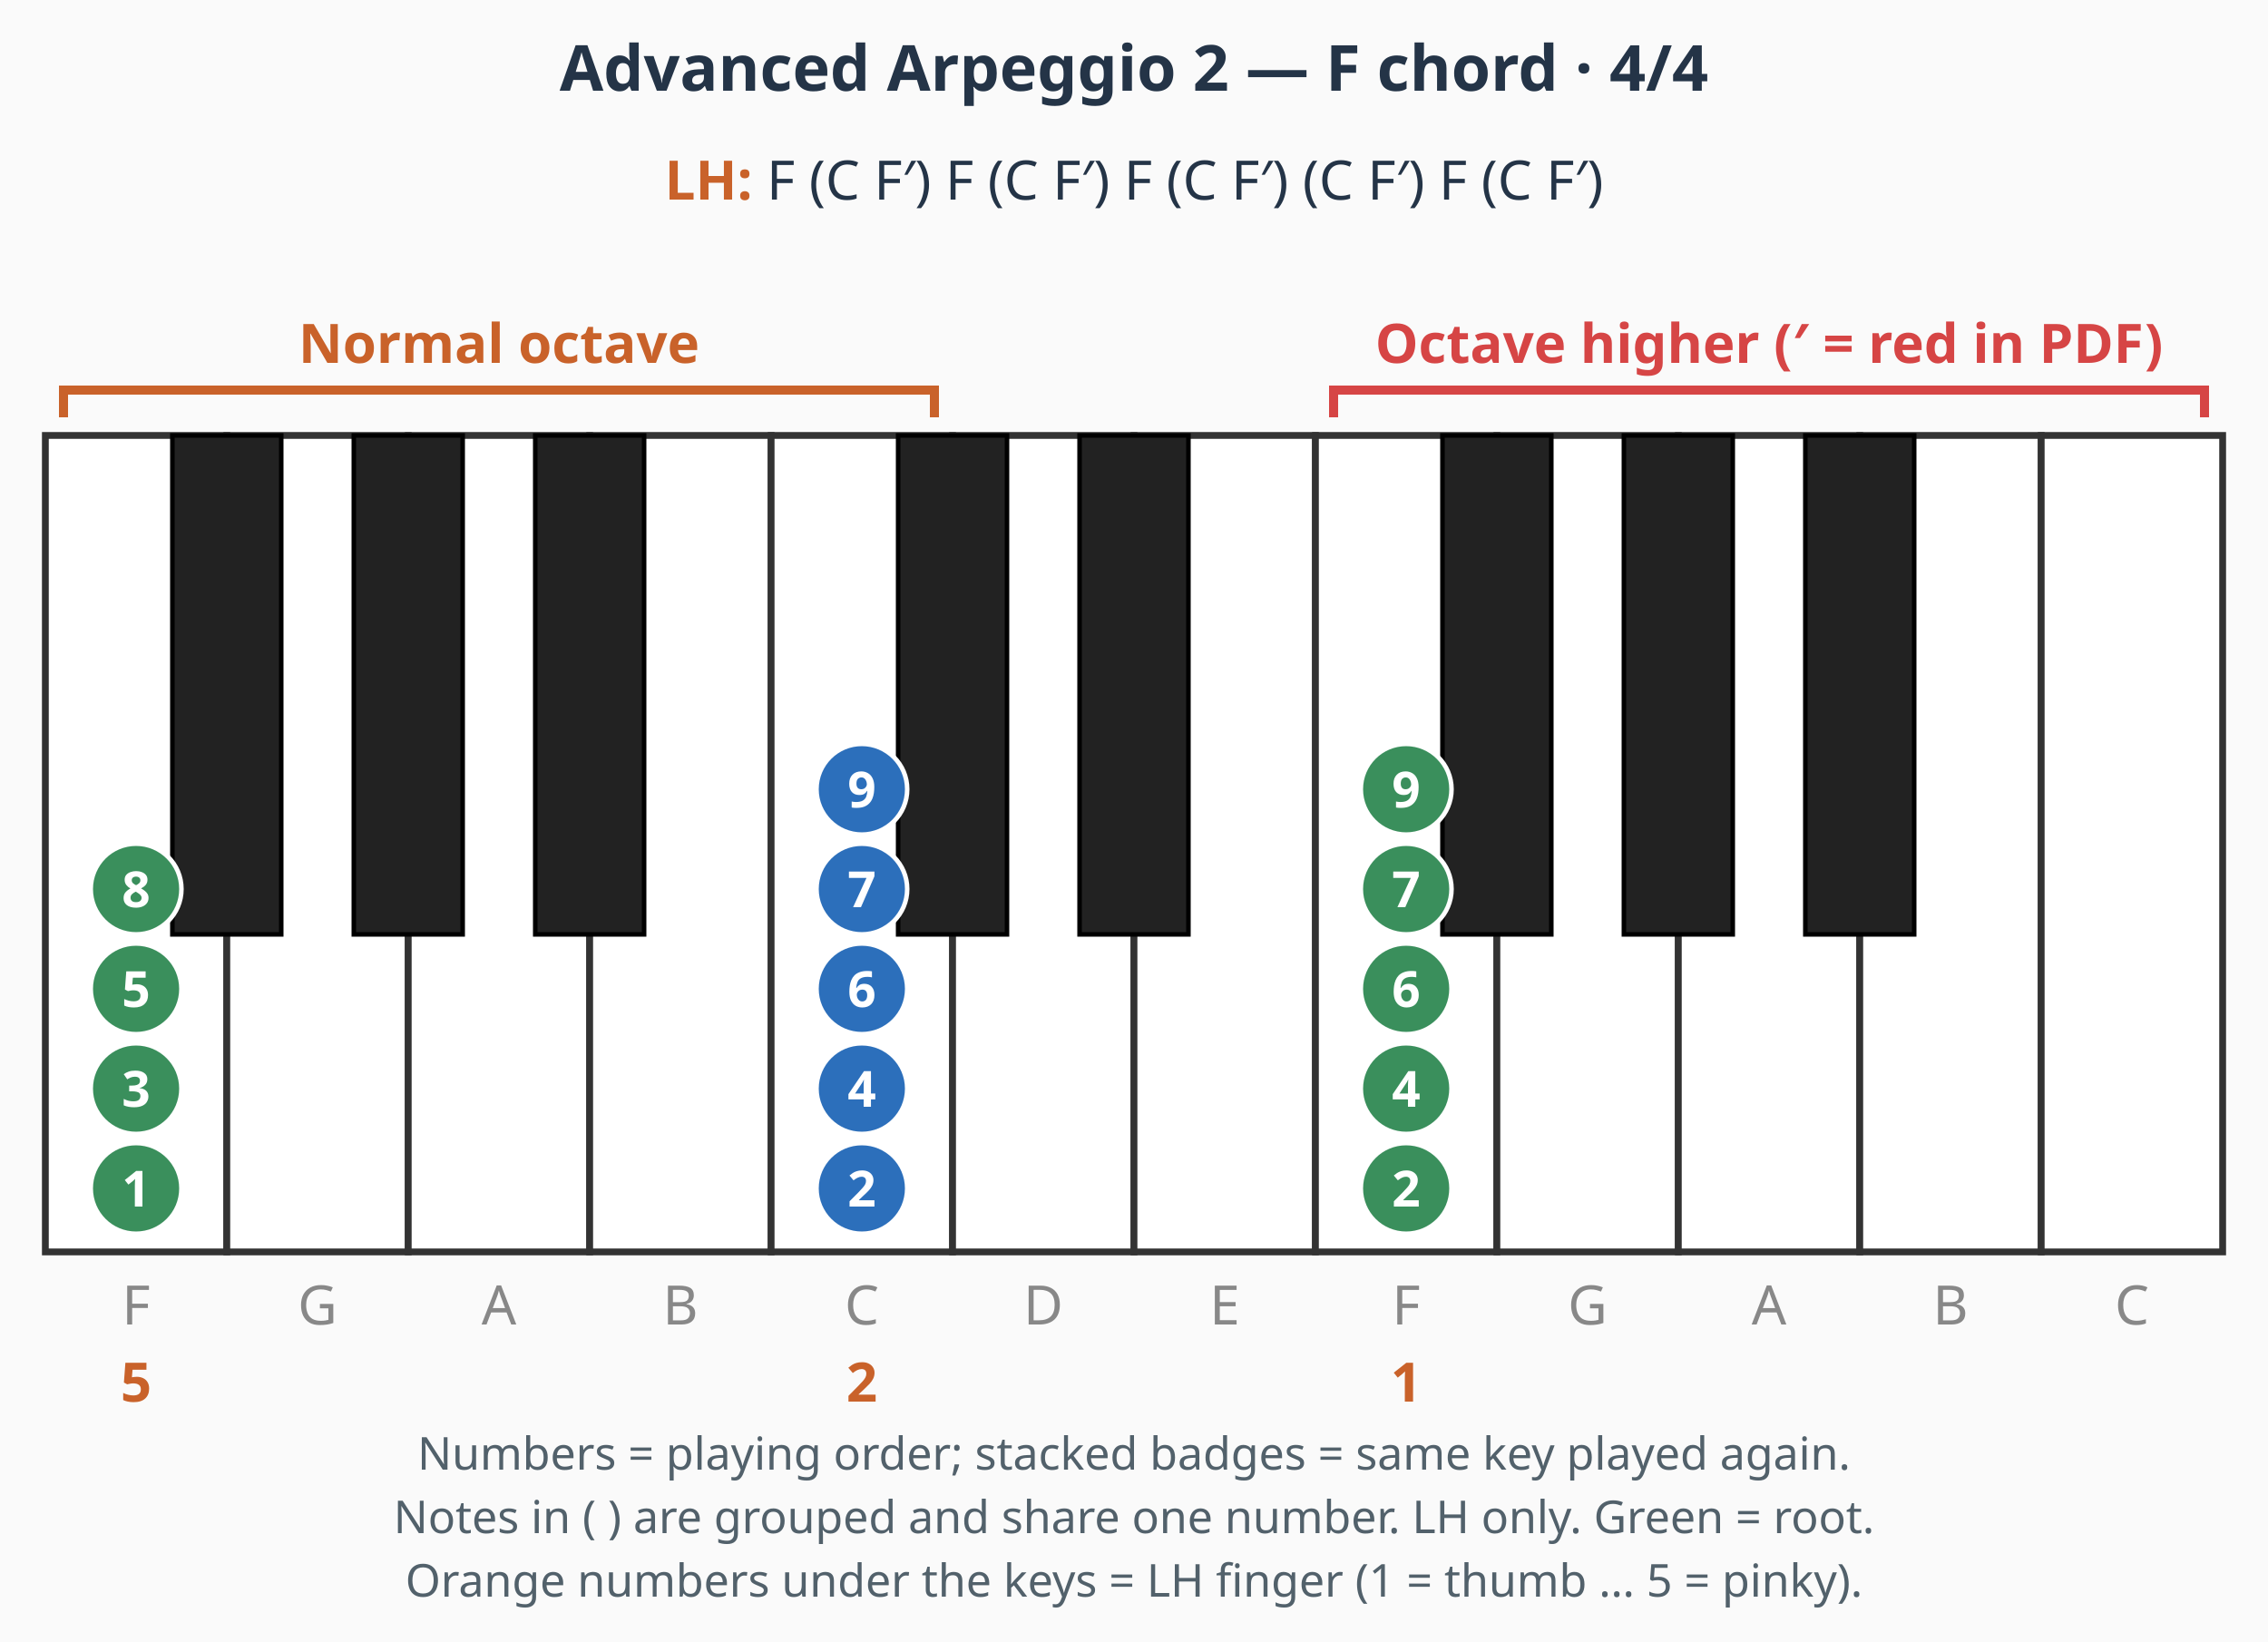
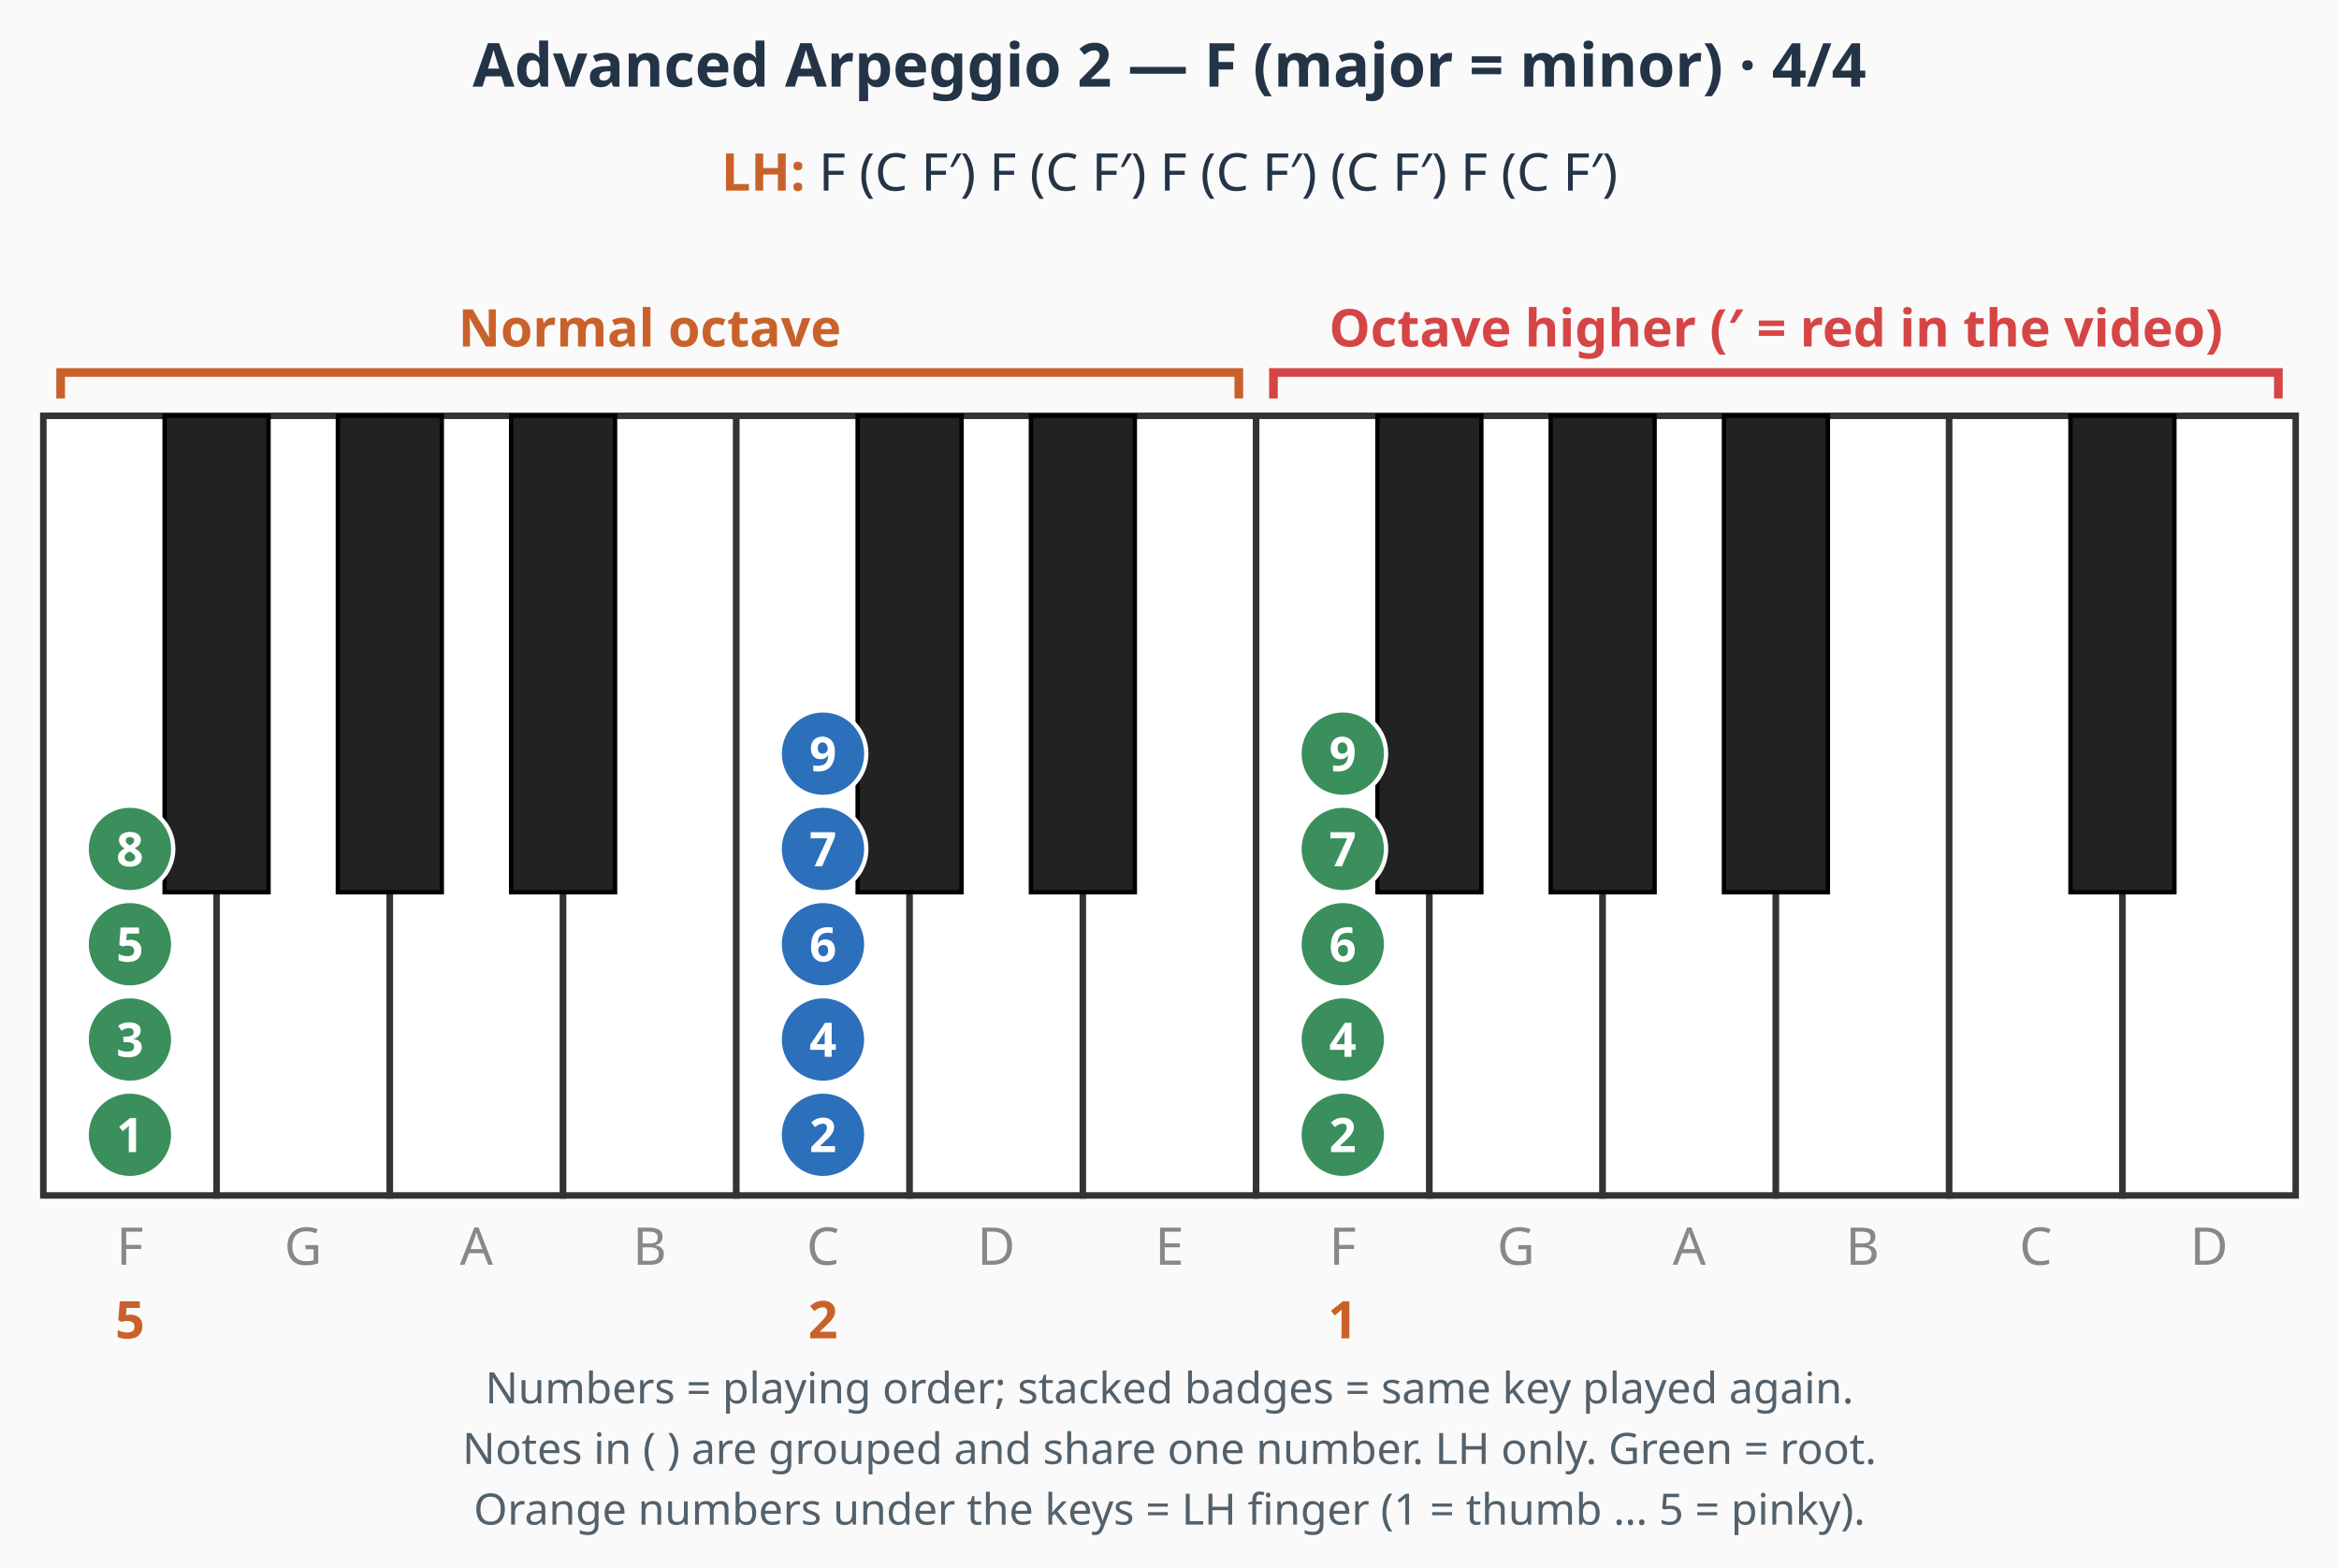
- <svg xmlns="http://www.w3.org/2000/svg" viewBox="0 0 500 362" font-family="sans-serif">
-   <rect width="500" height="362" fill="#fafafa" />
-   <text x="250" y="20" text-anchor="middle" font-size="14" font-weight="bold" fill="#243447">Advanced Arpeggio 2 — F chord · 4/4</text>
-   <text x="250" y="44" text-anchor="middle" font-size="12" fill="#243447">
+ <svg xmlns="http://www.w3.org/2000/svg" viewBox="0 0 540 362" font-family="sans-serif">
+   <rect width="540" height="362" fill="#fafafa" />
+   <text x="270" y="20" text-anchor="middle" font-size="14" font-weight="bold" fill="#243447">Advanced Arpeggio 2 — F (major = minor) · 4/4</text>
+   <text x="270" y="44" text-anchor="middle" font-size="12" fill="#243447">
    <tspan fill="#c9622a" font-weight="bold">LH:</tspan> F (C F′) F (C F′) F (C F′) (C F′) F (C F′)</text>
-   <path d="M14 92 V86 H206 V92" fill="none" stroke="#c9622a" stroke-width="2" />
-   <text x="110" y="80" text-anchor="middle" font-size="12" font-weight="bold" fill="#c9622a">Normal octave</text>
-   <path d="M294 92 V86 H486 V92" fill="none" stroke="#d64545" stroke-width="2" />
-   <text x="390" y="80" text-anchor="middle" font-size="12" font-weight="bold" fill="#d64545">Octave higher (′ = red in PDF)</text>
+   <path d="M14 92 V86 H286 V92" fill="none" stroke="#c9622a" stroke-width="2" />
+   <text x="150" y="80" text-anchor="middle" font-size="12" font-weight="bold" fill="#c9622a">Normal octave</text>
+   <path d="M294 92 V86 H526 V92" fill="none" stroke="#d64545" stroke-width="2" />
+   <text x="410" y="80" text-anchor="middle" font-size="12" font-weight="bold" fill="#d64545">Octave higher (′ = red in the video)</text>
  <g transform="translate(0,96)">
    <g stroke="#333" stroke-width="1.5">
      <rect x="10" y="0" width="40" height="180" fill="#ffffff" />
      <rect x="50" y="0" width="40" height="180" fill="#ffffff" />
      <rect x="90" y="0" width="40" height="180" fill="#ffffff" />
      <rect x="130" y="0" width="40" height="180" fill="#ffffff" />
      <rect x="170" y="0" width="40" height="180" fill="#ffffff" />
      <rect x="210" y="0" width="40" height="180" fill="#ffffff" />
      <rect x="250" y="0" width="40" height="180" fill="#ffffff" />
      <rect x="290" y="0" width="40" height="180" fill="#ffffff" />
      <rect x="330" y="0" width="40" height="180" fill="#ffffff" />
      <rect x="370" y="0" width="40" height="180" fill="#ffffff" />
      <rect x="410" y="0" width="40" height="180" fill="#ffffff" />
      <rect x="450" y="0" width="40" height="180" fill="#ffffff" />
+       <rect x="490" y="0" width="40" height="180" fill="#ffffff" />
    </g>
    <g stroke="#000" stroke-width="1" fill="#222222">
      <rect x="38" y="0" width="24" height="110" />
      <rect x="78" y="0" width="24" height="110" />
      <rect x="118" y="0" width="24" height="110" />
      <rect x="198" y="0" width="24" height="110" />
      <rect x="238" y="0" width="24" height="110" />
      <rect x="318" y="0" width="24" height="110" />
      <rect x="358" y="0" width="24" height="110" />
      <rect x="398" y="0" width="24" height="110" />
+       <rect x="478" y="0" width="24" height="110" />
    </g>
    <g>
      <circle cx="30" cy="166" r="10" fill="#3a8f5c" stroke="#ffffff" stroke-width="1" />
      <circle cx="30" cy="144" r="10" fill="#3a8f5c" stroke="#ffffff" stroke-width="1" />
      <circle cx="30" cy="122" r="10" fill="#3a8f5c" stroke="#ffffff" stroke-width="1" />
      <circle cx="30" cy="100" r="10" fill="#3a8f5c" stroke="#ffffff" stroke-width="1" />
      <circle cx="190" cy="166" r="10" fill="#2c6fbb" stroke="#ffffff" stroke-width="1" />
      <circle cx="190" cy="144" r="10" fill="#2c6fbb" stroke="#ffffff" stroke-width="1" />
      <circle cx="190" cy="122" r="10" fill="#2c6fbb" stroke="#ffffff" stroke-width="1" />
      <circle cx="190" cy="100" r="10" fill="#2c6fbb" stroke="#ffffff" stroke-width="1" />
      <circle cx="190" cy="78" r="10" fill="#2c6fbb" stroke="#ffffff" stroke-width="1" />
      <circle cx="310" cy="166" r="10" fill="#3a8f5c" stroke="#ffffff" stroke-width="1" />
      <circle cx="310" cy="144" r="10" fill="#3a8f5c" stroke="#ffffff" stroke-width="1" />
      <circle cx="310" cy="122" r="10" fill="#3a8f5c" stroke="#ffffff" stroke-width="1" />
      <circle cx="310" cy="100" r="10" fill="#3a8f5c" stroke="#ffffff" stroke-width="1" />
      <circle cx="310" cy="78" r="10" fill="#3a8f5c" stroke="#ffffff" stroke-width="1" />
    </g>
    <g fill="#ffffff" font-size="11" font-weight="bold" text-anchor="middle">
      <text x="30" y="170">1</text>
      <text x="30" y="148">3</text>
      <text x="30" y="126">5</text>
      <text x="30" y="104">8</text>
      <text x="190" y="170">2</text>
      <text x="190" y="148">4</text>
      <text x="190" y="126">6</text>
      <text x="190" y="104">7</text>
      <text x="190" y="82">9</text>
      <text x="310" y="170">2</text>
      <text x="310" y="148">4</text>
      <text x="310" y="126">6</text>
      <text x="310" y="104">7</text>
      <text x="310" y="82">9</text>
    </g>
    <g fill="#888" font-size="12" text-anchor="middle">
      <text x="30" y="196">F</text>
      <text x="70" y="196">G</text>
      <text x="110" y="196">A</text>
      <text x="150" y="196">B</text>
      <text x="190" y="196">C</text>
      <text x="230" y="196">D</text>
      <text x="270" y="196">E</text>
      <text x="310" y="196">F</text>
      <text x="350" y="196">G</text>
      <text x="390" y="196">A</text>
      <text x="430" y="196">B</text>
      <text x="470" y="196">C</text>
+       <text x="510" y="196">D</text>
    </g>
    <g font-size="12" font-weight="bold" text-anchor="middle">
      <text x="30" y="213" fill="#c9622a">5</text>
      <text x="190" y="213" fill="#c9622a">2</text>
      <text x="310" y="213" fill="#c9622a">1</text>
    </g>
  </g>
-   <text x="250" y="324" text-anchor="middle" font-size="10" fill="#52616b">Numbers = playing order; stacked badges = same key played again.</text>
-   <text x="250" y="338" text-anchor="middle" font-size="10" fill="#52616b">Notes in ( ) are grouped and share one number. LH only. Green = root.</text>
-   <text x="250" y="352" text-anchor="middle" font-size="10" fill="#52616b">Orange numbers under the keys = LH finger (1 = thumb … 5 = pinky).</text>
+   <text x="270" y="324" text-anchor="middle" font-size="10" fill="#52616b">Numbers = playing order; stacked badges = same key played again.</text>
+   <text x="270" y="338" text-anchor="middle" font-size="10" fill="#52616b">Notes in ( ) are grouped and share one number. LH only. Green = root.</text>
+   <text x="270" y="352" text-anchor="middle" font-size="10" fill="#52616b">Orange numbers under the keys = LH finger (1 = thumb … 5 = pinky).</text>
</svg>
